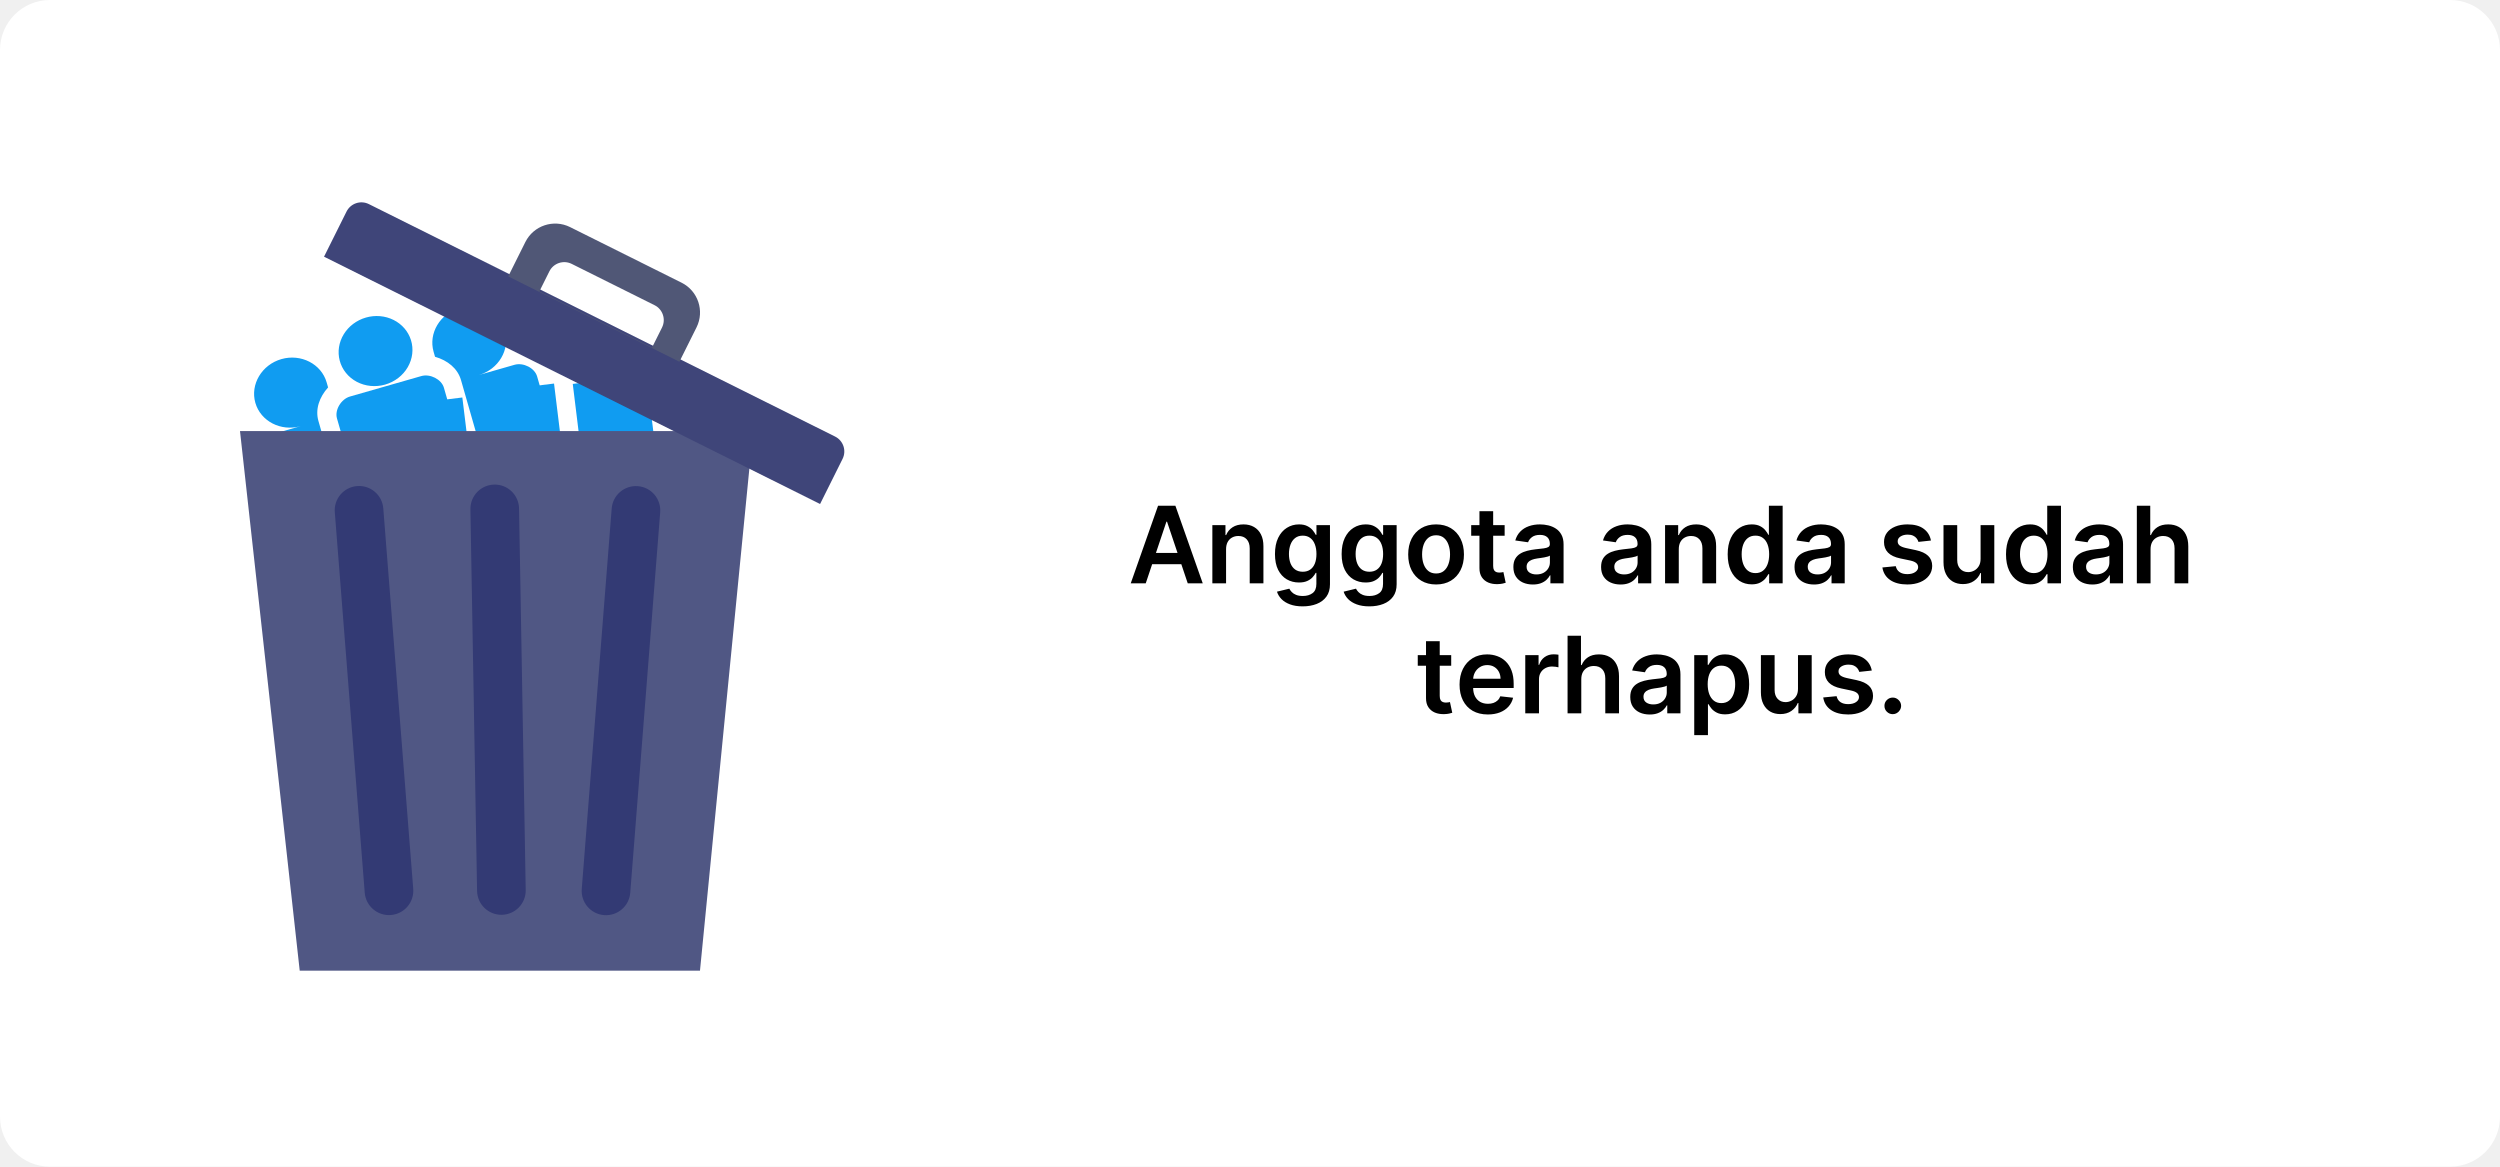
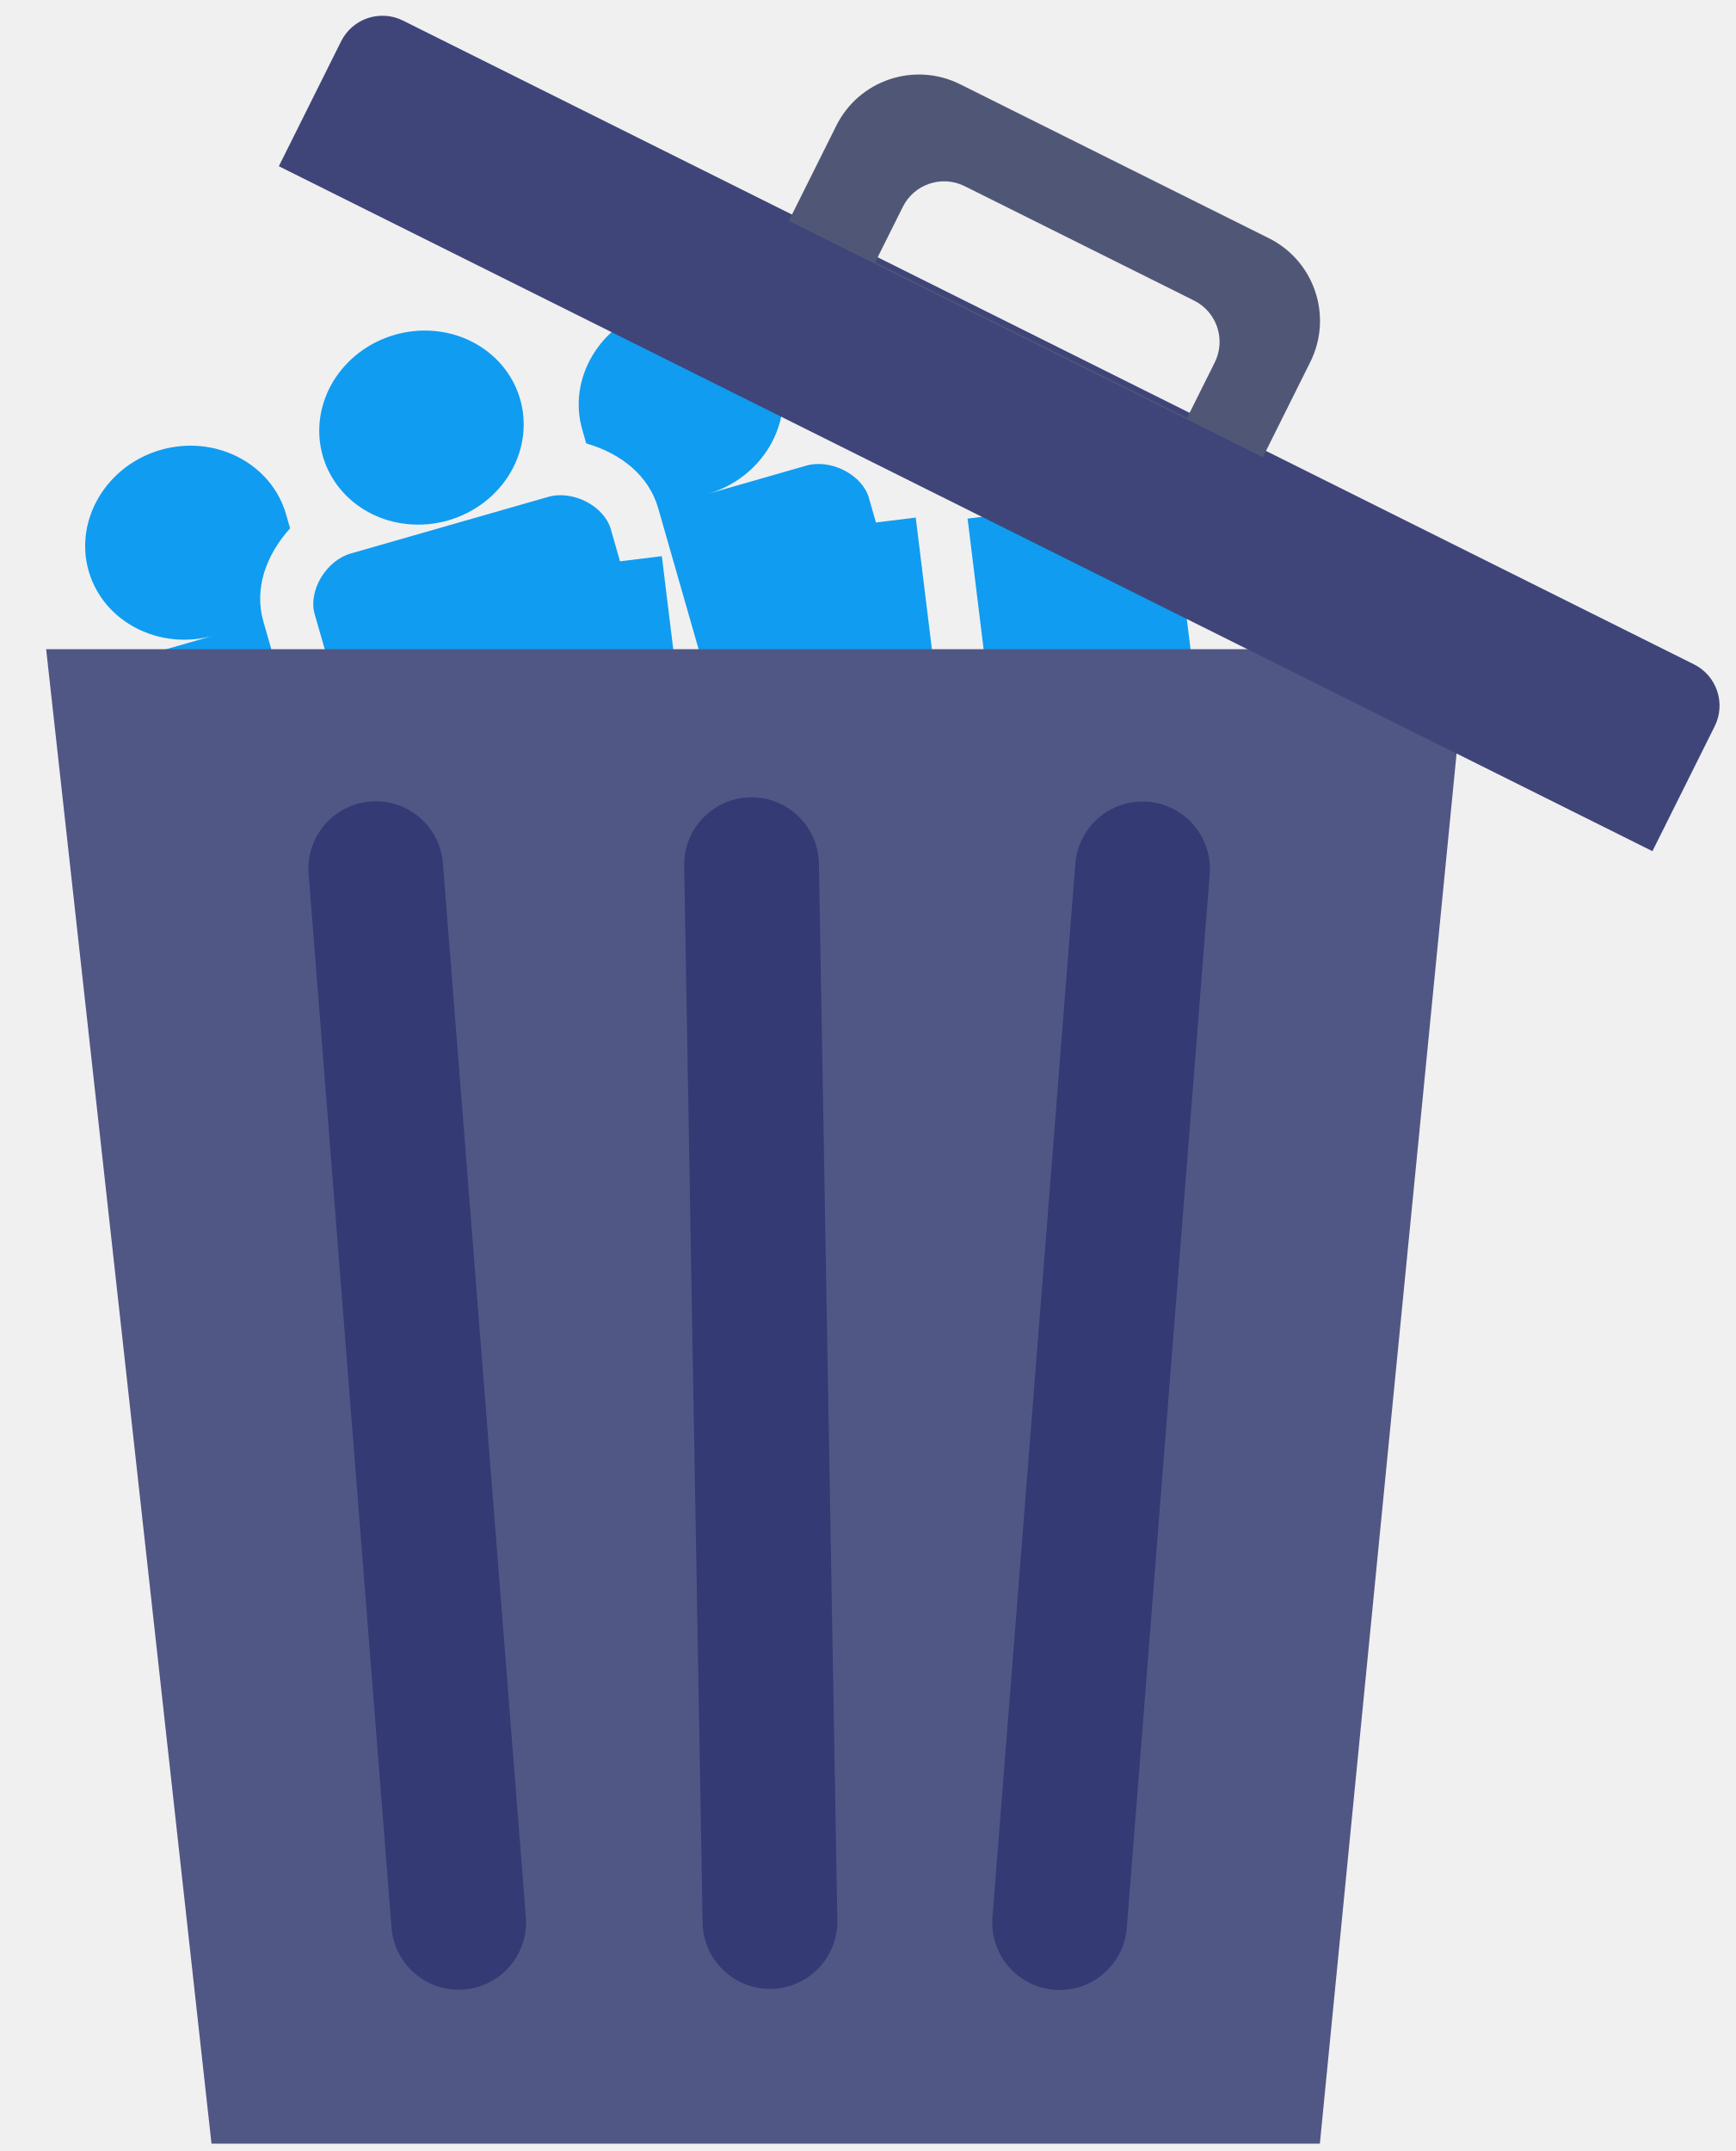
- <svg xmlns="http://www.w3.org/2000/svg" width="750" height="350" viewBox="0 0 750 350" fill="none">
-   <rect width="750" height="350" rx="15" fill="white" />
-   <path d="M343.722 175H339.222L347.415 151.727H352.619L360.824 175H356.324L350.108 156.5H349.926L343.722 175ZM343.869 165.875H356.142V169.261H343.869V165.875ZM367.821 164.773V175H363.707V157.545H367.639V160.511H367.844C368.245 159.534 368.885 158.758 369.764 158.182C370.651 157.606 371.745 157.318 373.048 157.318C374.253 157.318 375.302 157.576 376.196 158.091C377.098 158.606 377.795 159.352 378.287 160.33C378.787 161.307 379.033 162.492 379.026 163.886V175H374.912V164.523C374.912 163.356 374.609 162.443 374.003 161.784C373.404 161.125 372.575 160.795 371.514 160.795C370.795 160.795 370.154 160.955 369.594 161.273C369.041 161.583 368.605 162.034 368.287 162.625C367.976 163.216 367.821 163.932 367.821 164.773ZM390.798 181.909C389.321 181.909 388.052 181.708 386.991 181.307C385.931 180.913 385.079 180.383 384.435 179.716C383.791 179.049 383.344 178.311 383.094 177.5L386.798 176.602C386.965 176.943 387.207 177.28 387.526 177.614C387.844 177.955 388.272 178.235 388.81 178.455C389.355 178.682 390.041 178.795 390.866 178.795C392.033 178.795 392.999 178.511 393.764 177.943C394.529 177.383 394.912 176.458 394.912 175.17V171.864H394.707C394.495 172.288 394.185 172.723 393.776 173.17C393.374 173.617 392.84 173.992 392.173 174.295C391.514 174.598 390.685 174.75 389.685 174.75C388.344 174.75 387.128 174.436 386.037 173.807C384.954 173.17 384.09 172.223 383.446 170.966C382.81 169.701 382.491 168.117 382.491 166.216C382.491 164.299 382.81 162.682 383.446 161.364C384.09 160.038 384.957 159.034 386.048 158.352C387.139 157.663 388.355 157.318 389.696 157.318C390.719 157.318 391.56 157.492 392.219 157.841C392.885 158.182 393.416 158.595 393.81 159.08C394.204 159.557 394.503 160.008 394.707 160.432H394.935V157.545H398.991V175.284C398.991 176.777 398.635 178.011 397.923 178.989C397.211 179.966 396.238 180.697 395.003 181.182C393.768 181.667 392.366 181.909 390.798 181.909ZM390.832 171.523C391.704 171.523 392.446 171.311 393.06 170.886C393.673 170.462 394.139 169.852 394.457 169.057C394.776 168.261 394.935 167.307 394.935 166.193C394.935 165.095 394.776 164.133 394.457 163.307C394.147 162.481 393.685 161.841 393.071 161.386C392.465 160.924 391.719 160.693 390.832 160.693C389.916 160.693 389.151 160.932 388.537 161.409C387.923 161.886 387.461 162.542 387.151 163.375C386.84 164.201 386.685 165.14 386.685 166.193C386.685 167.261 386.84 168.197 387.151 169C387.469 169.795 387.935 170.417 388.548 170.864C389.17 171.303 389.931 171.523 390.832 171.523ZM410.798 181.909C409.321 181.909 408.052 181.708 406.991 181.307C405.931 180.913 405.079 180.383 404.435 179.716C403.791 179.049 403.344 178.311 403.094 177.5L406.798 176.602C406.965 176.943 407.207 177.28 407.526 177.614C407.844 177.955 408.272 178.235 408.81 178.455C409.355 178.682 410.041 178.795 410.866 178.795C412.033 178.795 412.999 178.511 413.764 177.943C414.529 177.383 414.912 176.458 414.912 175.17V171.864H414.707C414.495 172.288 414.185 172.723 413.776 173.17C413.374 173.617 412.84 173.992 412.173 174.295C411.514 174.598 410.685 174.75 409.685 174.75C408.344 174.75 407.128 174.436 406.037 173.807C404.954 173.17 404.09 172.223 403.446 170.966C402.81 169.701 402.491 168.117 402.491 166.216C402.491 164.299 402.81 162.682 403.446 161.364C404.09 160.038 404.957 159.034 406.048 158.352C407.139 157.663 408.355 157.318 409.696 157.318C410.719 157.318 411.56 157.492 412.219 157.841C412.885 158.182 413.416 158.595 413.81 159.08C414.204 159.557 414.503 160.008 414.707 160.432H414.935V157.545H418.991V175.284C418.991 176.777 418.635 178.011 417.923 178.989C417.211 179.966 416.238 180.697 415.003 181.182C413.768 181.667 412.366 181.909 410.798 181.909ZM410.832 171.523C411.704 171.523 412.446 171.311 413.06 170.886C413.673 170.462 414.139 169.852 414.457 169.057C414.776 168.261 414.935 167.307 414.935 166.193C414.935 165.095 414.776 164.133 414.457 163.307C414.147 162.481 413.685 161.841 413.071 161.386C412.465 160.924 411.719 160.693 410.832 160.693C409.916 160.693 409.151 160.932 408.537 161.409C407.923 161.886 407.461 162.542 407.151 163.375C406.84 164.201 406.685 165.14 406.685 166.193C406.685 167.261 406.84 168.197 407.151 169C407.469 169.795 407.935 170.417 408.548 170.864C409.17 171.303 409.931 171.523 410.832 171.523ZM430.821 175.341C429.116 175.341 427.639 174.966 426.389 174.216C425.139 173.466 424.17 172.417 423.48 171.068C422.798 169.72 422.457 168.144 422.457 166.341C422.457 164.538 422.798 162.958 423.48 161.602C424.17 160.246 425.139 159.193 426.389 158.443C427.639 157.693 429.116 157.318 430.821 157.318C432.526 157.318 434.003 157.693 435.253 158.443C436.503 159.193 437.469 160.246 438.151 161.602C438.84 162.958 439.185 164.538 439.185 166.341C439.185 168.144 438.84 169.72 438.151 171.068C437.469 172.417 436.503 173.466 435.253 174.216C434.003 174.966 432.526 175.341 430.821 175.341ZM430.844 172.045C431.768 172.045 432.541 171.792 433.162 171.284C433.783 170.769 434.245 170.08 434.548 169.216C434.859 168.352 435.014 167.39 435.014 166.33C435.014 165.261 434.859 164.295 434.548 163.432C434.245 162.561 433.783 161.867 433.162 161.352C432.541 160.837 431.768 160.58 430.844 160.58C429.897 160.58 429.109 160.837 428.48 161.352C427.859 161.867 427.393 162.561 427.082 163.432C426.779 164.295 426.628 165.261 426.628 166.33C426.628 167.39 426.779 168.352 427.082 169.216C427.393 170.08 427.859 170.769 428.48 171.284C429.109 171.792 429.897 172.045 430.844 172.045ZM451.392 157.545V160.727H441.358V157.545H451.392ZM443.835 153.364H447.949V169.75C447.949 170.303 448.032 170.727 448.199 171.023C448.373 171.311 448.6 171.508 448.881 171.614C449.161 171.72 449.472 171.773 449.812 171.773C450.07 171.773 450.305 171.754 450.517 171.716C450.737 171.678 450.903 171.644 451.017 171.614L451.71 174.83C451.491 174.905 451.176 174.989 450.767 175.08C450.366 175.17 449.873 175.223 449.29 175.239C448.259 175.269 447.331 175.114 446.506 174.773C445.68 174.424 445.025 173.886 444.54 173.159C444.063 172.432 443.828 171.523 443.835 170.432V153.364ZM459.855 175.352C458.749 175.352 457.753 175.155 456.866 174.761C455.988 174.36 455.291 173.769 454.776 172.989C454.268 172.208 454.014 171.246 454.014 170.102C454.014 169.117 454.196 168.303 454.56 167.659C454.923 167.015 455.42 166.5 456.048 166.114C456.677 165.727 457.385 165.436 458.173 165.239C458.969 165.034 459.791 164.886 460.639 164.795C461.662 164.689 462.491 164.595 463.128 164.511C463.764 164.42 464.226 164.284 464.514 164.102C464.81 163.913 464.957 163.621 464.957 163.227V163.159C464.957 162.303 464.704 161.64 464.196 161.17C463.688 160.701 462.957 160.466 462.003 160.466C460.995 160.466 460.196 160.686 459.605 161.125C459.022 161.564 458.628 162.083 458.423 162.682L454.582 162.136C454.885 161.076 455.385 160.189 456.082 159.477C456.779 158.758 457.632 158.22 458.639 157.864C459.647 157.5 460.76 157.318 461.98 157.318C462.821 157.318 463.658 157.417 464.491 157.614C465.325 157.811 466.086 158.136 466.776 158.591C467.465 159.038 468.018 159.648 468.435 160.42C468.859 161.193 469.071 162.159 469.071 163.318V175H465.116V172.602H464.98C464.73 173.087 464.378 173.542 463.923 173.966C463.476 174.383 462.912 174.72 462.23 174.977C461.556 175.227 460.764 175.352 459.855 175.352ZM460.923 172.33C461.749 172.33 462.465 172.167 463.071 171.841C463.677 171.508 464.143 171.068 464.469 170.523C464.802 169.977 464.969 169.383 464.969 168.739V166.682C464.84 166.788 464.62 166.886 464.31 166.977C464.007 167.068 463.666 167.148 463.287 167.216C462.908 167.284 462.533 167.345 462.162 167.398C461.791 167.451 461.469 167.496 461.196 167.534C460.582 167.617 460.033 167.754 459.548 167.943C459.063 168.133 458.681 168.398 458.401 168.739C458.12 169.072 457.98 169.504 457.98 170.034C457.98 170.792 458.257 171.364 458.81 171.75C459.363 172.136 460.067 172.33 460.923 172.33ZM486.168 175.352C485.062 175.352 484.065 175.155 483.179 174.761C482.3 174.36 481.603 173.769 481.088 172.989C480.58 172.208 480.327 171.246 480.327 170.102C480.327 169.117 480.509 168.303 480.872 167.659C481.236 167.015 481.732 166.5 482.361 166.114C482.99 165.727 483.698 165.436 484.486 165.239C485.281 165.034 486.103 164.886 486.952 164.795C487.974 164.689 488.804 164.595 489.44 164.511C490.077 164.42 490.539 164.284 490.827 164.102C491.122 163.913 491.27 163.621 491.27 163.227V163.159C491.27 162.303 491.016 161.64 490.509 161.17C490.001 160.701 489.27 160.466 488.315 160.466C487.308 160.466 486.509 160.686 485.918 161.125C485.334 161.564 484.94 162.083 484.736 162.682L480.895 162.136C481.198 161.076 481.698 160.189 482.395 159.477C483.092 158.758 483.944 158.22 484.952 157.864C485.959 157.5 487.073 157.318 488.293 157.318C489.134 157.318 489.971 157.417 490.804 157.614C491.637 157.811 492.399 158.136 493.088 158.591C493.777 159.038 494.33 159.648 494.747 160.42C495.171 161.193 495.384 162.159 495.384 163.318V175H491.429V172.602H491.293C491.043 173.087 490.69 173.542 490.236 173.966C489.789 174.383 489.224 174.72 488.543 174.977C487.868 175.227 487.077 175.352 486.168 175.352ZM487.236 172.33C488.062 172.33 488.777 172.167 489.384 171.841C489.99 171.508 490.455 171.068 490.781 170.523C491.115 169.977 491.281 169.383 491.281 168.739V166.682C491.152 166.788 490.933 166.886 490.622 166.977C490.319 167.068 489.978 167.148 489.599 167.216C489.221 167.284 488.846 167.345 488.474 167.398C488.103 167.451 487.781 167.496 487.509 167.534C486.895 167.617 486.346 167.754 485.861 167.943C485.376 168.133 484.993 168.398 484.713 168.739C484.433 169.072 484.293 169.504 484.293 170.034C484.293 170.792 484.569 171.364 485.122 171.75C485.675 172.136 486.38 172.33 487.236 172.33ZM503.634 164.773V175H499.52V157.545H503.452V160.511H503.656C504.058 159.534 504.698 158.758 505.577 158.182C506.463 157.606 507.558 157.318 508.861 157.318C510.065 157.318 511.115 157.576 512.009 158.091C512.91 158.606 513.607 159.352 514.099 160.33C514.599 161.307 514.846 162.492 514.838 163.886V175H510.724V164.523C510.724 163.356 510.421 162.443 509.815 161.784C509.217 161.125 508.387 160.795 507.327 160.795C506.607 160.795 505.967 160.955 505.406 161.273C504.853 161.583 504.418 162.034 504.099 162.625C503.789 163.216 503.634 163.932 503.634 164.773ZM525.497 175.307C524.126 175.307 522.899 174.955 521.815 174.25C520.732 173.545 519.876 172.523 519.247 171.182C518.618 169.841 518.304 168.212 518.304 166.295C518.304 164.356 518.622 162.72 519.259 161.386C519.902 160.045 520.77 159.034 521.861 158.352C522.952 157.663 524.168 157.318 525.509 157.318C526.531 157.318 527.372 157.492 528.031 157.841C528.69 158.182 529.213 158.595 529.599 159.08C529.986 159.557 530.285 160.008 530.497 160.432H530.668V151.727H534.793V175H530.747V172.25H530.497C530.285 172.674 529.978 173.125 529.577 173.602C529.175 174.072 528.645 174.473 527.986 174.807C527.327 175.14 526.497 175.307 525.497 175.307ZM526.645 171.932C527.516 171.932 528.259 171.697 528.872 171.227C529.486 170.75 529.952 170.087 530.27 169.239C530.588 168.39 530.747 167.402 530.747 166.273C530.747 165.144 530.588 164.163 530.27 163.33C529.959 162.496 529.497 161.848 528.884 161.386C528.277 160.924 527.531 160.693 526.645 160.693C525.728 160.693 524.963 160.932 524.349 161.409C523.736 161.886 523.274 162.545 522.963 163.386C522.652 164.227 522.497 165.189 522.497 166.273C522.497 167.364 522.652 168.337 522.963 169.193C523.281 170.042 523.747 170.712 524.361 171.205C524.982 171.689 525.743 171.932 526.645 171.932ZM544.199 175.352C543.093 175.352 542.097 175.155 541.21 174.761C540.331 174.36 539.634 173.769 539.119 172.989C538.612 172.208 538.358 171.246 538.358 170.102C538.358 169.117 538.54 168.303 538.903 167.659C539.267 167.015 539.763 166.5 540.392 166.114C541.021 165.727 541.729 165.436 542.517 165.239C543.313 165.034 544.134 164.886 544.983 164.795C546.006 164.689 546.835 164.595 547.472 164.511C548.108 164.42 548.57 164.284 548.858 164.102C549.153 163.913 549.301 163.621 549.301 163.227V163.159C549.301 162.303 549.047 161.64 548.54 161.17C548.032 160.701 547.301 160.466 546.347 160.466C545.339 160.466 544.54 160.686 543.949 161.125C543.366 161.564 542.972 162.083 542.767 162.682L538.926 162.136C539.229 161.076 539.729 160.189 540.426 159.477C541.123 158.758 541.975 158.22 542.983 157.864C543.991 157.5 545.104 157.318 546.324 157.318C547.165 157.318 548.002 157.417 548.835 157.614C549.669 157.811 550.43 158.136 551.119 158.591C551.809 159.038 552.362 159.648 552.778 160.42C553.203 161.193 553.415 162.159 553.415 163.318V175H549.46V172.602H549.324C549.074 173.087 548.722 173.542 548.267 173.966C547.82 174.383 547.256 174.72 546.574 174.977C545.9 175.227 545.108 175.352 544.199 175.352ZM545.267 172.33C546.093 172.33 546.809 172.167 547.415 171.841C548.021 171.508 548.487 171.068 548.812 170.523C549.146 169.977 549.312 169.383 549.312 168.739V166.682C549.184 166.788 548.964 166.886 548.653 166.977C548.35 167.068 548.009 167.148 547.631 167.216C547.252 167.284 546.877 167.345 546.506 167.398C546.134 167.451 545.813 167.496 545.54 167.534C544.926 167.617 544.377 167.754 543.892 167.943C543.407 168.133 543.025 168.398 542.744 168.739C542.464 169.072 542.324 169.504 542.324 170.034C542.324 170.792 542.6 171.364 543.153 171.75C543.706 172.136 544.411 172.33 545.267 172.33ZM579.284 162.159L575.534 162.568C575.428 162.189 575.242 161.833 574.977 161.5C574.72 161.167 574.371 160.898 573.932 160.693C573.492 160.489 572.955 160.386 572.318 160.386C571.462 160.386 570.742 160.572 570.159 160.943C569.583 161.314 569.299 161.795 569.307 162.386C569.299 162.894 569.485 163.307 569.864 163.625C570.25 163.943 570.886 164.205 571.773 164.409L574.75 165.045C576.402 165.402 577.629 165.966 578.432 166.739C579.242 167.511 579.652 168.523 579.659 169.773C579.652 170.871 579.33 171.841 578.693 172.682C578.064 173.515 577.189 174.167 576.068 174.636C574.947 175.106 573.659 175.341 572.205 175.341C570.068 175.341 568.348 174.894 567.045 174C565.742 173.098 564.966 171.845 564.716 170.239L568.727 169.852C568.909 170.64 569.295 171.235 569.886 171.636C570.477 172.038 571.246 172.239 572.193 172.239C573.17 172.239 573.955 172.038 574.545 171.636C575.144 171.235 575.443 170.739 575.443 170.148C575.443 169.648 575.25 169.235 574.864 168.909C574.485 168.583 573.894 168.333 573.091 168.159L570.114 167.534C568.439 167.186 567.201 166.598 566.398 165.773C565.595 164.939 565.197 163.886 565.205 162.614C565.197 161.538 565.489 160.606 566.08 159.818C566.678 159.023 567.508 158.409 568.568 157.977C569.636 157.538 570.867 157.318 572.261 157.318C574.307 157.318 575.917 157.754 577.091 158.625C578.273 159.496 579.004 160.674 579.284 162.159ZM594.176 167.659V157.545H598.29V175H594.301V171.898H594.119C593.725 172.875 593.078 173.674 592.176 174.295C591.282 174.917 590.18 175.227 588.869 175.227C587.725 175.227 586.714 174.973 585.835 174.466C584.964 173.951 584.282 173.205 583.79 172.227C583.297 171.242 583.051 170.053 583.051 168.659V157.545H587.165V168.023C587.165 169.129 587.468 170.008 588.074 170.659C588.68 171.311 589.475 171.636 590.46 171.636C591.066 171.636 591.653 171.489 592.222 171.193C592.79 170.898 593.256 170.458 593.619 169.875C593.991 169.284 594.176 168.545 594.176 167.659ZM608.997 175.307C607.626 175.307 606.399 174.955 605.315 174.25C604.232 173.545 603.376 172.523 602.747 171.182C602.118 169.841 601.804 168.212 601.804 166.295C601.804 164.356 602.122 162.72 602.759 161.386C603.402 160.045 604.27 159.034 605.361 158.352C606.452 157.663 607.668 157.318 609.009 157.318C610.031 157.318 610.872 157.492 611.531 157.841C612.19 158.182 612.713 158.595 613.099 159.08C613.486 159.557 613.785 160.008 613.997 160.432H614.168V151.727H618.293V175H614.247V172.25H613.997C613.785 172.674 613.478 173.125 613.077 173.602C612.675 174.072 612.145 174.473 611.486 174.807C610.827 175.14 609.997 175.307 608.997 175.307ZM610.145 171.932C611.016 171.932 611.759 171.697 612.372 171.227C612.986 170.75 613.452 170.087 613.77 169.239C614.088 168.39 614.247 167.402 614.247 166.273C614.247 165.144 614.088 164.163 613.77 163.33C613.459 162.496 612.997 161.848 612.384 161.386C611.777 160.924 611.031 160.693 610.145 160.693C609.228 160.693 608.463 160.932 607.849 161.409C607.236 161.886 606.774 162.545 606.463 163.386C606.152 164.227 605.997 165.189 605.997 166.273C605.997 167.364 606.152 168.337 606.463 169.193C606.781 170.042 607.247 170.712 607.861 171.205C608.482 171.689 609.243 171.932 610.145 171.932ZM627.699 175.352C626.593 175.352 625.597 175.155 624.71 174.761C623.831 174.36 623.134 173.769 622.619 172.989C622.112 172.208 621.858 171.246 621.858 170.102C621.858 169.117 622.04 168.303 622.403 167.659C622.767 167.015 623.263 166.5 623.892 166.114C624.521 165.727 625.229 165.436 626.017 165.239C626.813 165.034 627.634 164.886 628.483 164.795C629.506 164.689 630.335 164.595 630.972 164.511C631.608 164.42 632.07 164.284 632.358 164.102C632.653 163.913 632.801 163.621 632.801 163.227V163.159C632.801 162.303 632.547 161.64 632.04 161.17C631.532 160.701 630.801 160.466 629.847 160.466C628.839 160.466 628.04 160.686 627.449 161.125C626.866 161.564 626.472 162.083 626.267 162.682L622.426 162.136C622.729 161.076 623.229 160.189 623.926 159.477C624.623 158.758 625.475 158.22 626.483 157.864C627.491 157.5 628.604 157.318 629.824 157.318C630.665 157.318 631.502 157.417 632.335 157.614C633.169 157.811 633.93 158.136 634.619 158.591C635.309 159.038 635.862 159.648 636.278 160.42C636.703 161.193 636.915 162.159 636.915 163.318V175H632.96V172.602H632.824C632.574 173.087 632.222 173.542 631.767 173.966C631.32 174.383 630.756 174.72 630.074 174.977C629.4 175.227 628.608 175.352 627.699 175.352ZM628.767 172.33C629.593 172.33 630.309 172.167 630.915 171.841C631.521 171.508 631.987 171.068 632.312 170.523C632.646 169.977 632.812 169.383 632.812 168.739V166.682C632.684 166.788 632.464 166.886 632.153 166.977C631.85 167.068 631.509 167.148 631.131 167.216C630.752 167.284 630.377 167.345 630.006 167.398C629.634 167.451 629.313 167.496 629.04 167.534C628.426 167.617 627.877 167.754 627.392 167.943C626.907 168.133 626.525 168.398 626.244 168.739C625.964 169.072 625.824 169.504 625.824 170.034C625.824 170.792 626.1 171.364 626.653 171.75C627.206 172.136 627.911 172.33 628.767 172.33ZM645.165 164.773V175H641.051V151.727H645.074V160.511H645.278C645.688 159.527 646.32 158.75 647.176 158.182C648.04 157.606 649.138 157.318 650.472 157.318C651.684 157.318 652.741 157.572 653.642 158.08C654.544 158.587 655.241 159.33 655.733 160.307C656.233 161.284 656.483 162.477 656.483 163.886V175H652.369V164.523C652.369 163.348 652.066 162.436 651.46 161.784C650.862 161.125 650.021 160.795 648.938 160.795C648.21 160.795 647.559 160.955 646.983 161.273C646.415 161.583 645.968 162.034 645.642 162.625C645.324 163.216 645.165 163.932 645.165 164.773ZM435.361 196.545V199.727H425.327V196.545H435.361ZM427.804 192.364H431.918V208.75C431.918 209.303 432.001 209.727 432.168 210.023C432.342 210.311 432.569 210.508 432.849 210.614C433.13 210.72 433.44 210.773 433.781 210.773C434.039 210.773 434.274 210.754 434.486 210.716C434.705 210.678 434.872 210.644 434.986 210.614L435.679 213.83C435.459 213.905 435.145 213.989 434.736 214.08C434.334 214.17 433.842 214.223 433.259 214.239C432.228 214.269 431.3 214.114 430.474 213.773C429.649 213.424 428.993 212.886 428.509 212.159C428.031 211.432 427.796 210.523 427.804 209.432V192.364ZM446.341 214.341C444.591 214.341 443.08 213.977 441.807 213.25C440.542 212.515 439.568 211.477 438.886 210.136C438.205 208.788 437.864 207.201 437.864 205.375C437.864 203.58 438.205 202.004 438.886 200.648C439.576 199.284 440.538 198.223 441.773 197.466C443.008 196.701 444.458 196.318 446.125 196.318C447.201 196.318 448.216 196.492 449.17 196.841C450.133 197.182 450.981 197.712 451.716 198.432C452.458 199.152 453.042 200.068 453.466 201.182C453.89 202.288 454.102 203.606 454.102 205.136V206.398H439.795V203.625H450.159C450.152 202.837 449.981 202.136 449.648 201.523C449.314 200.902 448.848 200.413 448.25 200.057C447.659 199.701 446.97 199.523 446.182 199.523C445.341 199.523 444.602 199.727 443.966 200.136C443.33 200.538 442.833 201.068 442.477 201.727C442.129 202.379 441.951 203.095 441.943 203.875V206.295C441.943 207.311 442.129 208.182 442.5 208.909C442.871 209.629 443.39 210.182 444.057 210.568C444.723 210.947 445.504 211.136 446.398 211.136C446.996 211.136 447.538 211.053 448.023 210.886C448.508 210.712 448.928 210.458 449.284 210.125C449.64 209.792 449.909 209.379 450.091 208.886L453.932 209.318C453.689 210.333 453.227 211.22 452.545 211.977C451.871 212.727 451.008 213.311 449.955 213.727C448.902 214.136 447.697 214.341 446.341 214.341ZM457.582 214V196.545H461.571V199.455H461.753C462.071 198.447 462.616 197.67 463.389 197.125C464.17 196.572 465.06 196.295 466.06 196.295C466.287 196.295 466.541 196.307 466.821 196.33C467.109 196.345 467.348 196.371 467.537 196.409V200.193C467.363 200.133 467.086 200.08 466.707 200.034C466.336 199.981 465.976 199.955 465.628 199.955C464.878 199.955 464.204 200.117 463.605 200.443C463.014 200.761 462.548 201.205 462.207 201.773C461.866 202.341 461.696 202.996 461.696 203.739V214H457.582ZM474.384 203.773V214H470.27V190.727H474.293V199.511H474.497C474.906 198.527 475.539 197.75 476.395 197.182C477.259 196.606 478.357 196.318 479.69 196.318C480.902 196.318 481.959 196.572 482.861 197.08C483.762 197.587 484.459 198.33 484.952 199.307C485.452 200.284 485.702 201.477 485.702 202.886V214H481.588V203.523C481.588 202.348 481.285 201.436 480.679 200.784C480.08 200.125 479.24 199.795 478.156 199.795C477.429 199.795 476.777 199.955 476.202 200.273C475.634 200.583 475.187 201.034 474.861 201.625C474.543 202.216 474.384 202.932 474.384 203.773ZM494.918 214.352C493.812 214.352 492.815 214.155 491.929 213.761C491.05 213.36 490.353 212.769 489.838 211.989C489.33 211.208 489.077 210.246 489.077 209.102C489.077 208.117 489.259 207.303 489.622 206.659C489.986 206.015 490.482 205.5 491.111 205.114C491.74 204.727 492.448 204.436 493.236 204.239C494.031 204.034 494.853 203.886 495.702 203.795C496.724 203.689 497.554 203.595 498.19 203.511C498.827 203.42 499.289 203.284 499.577 203.102C499.872 202.913 500.02 202.621 500.02 202.227V202.159C500.02 201.303 499.766 200.64 499.259 200.17C498.751 199.701 498.02 199.466 497.065 199.466C496.058 199.466 495.259 199.686 494.668 200.125C494.084 200.564 493.69 201.083 493.486 201.682L489.645 201.136C489.948 200.076 490.448 199.189 491.145 198.477C491.842 197.758 492.694 197.22 493.702 196.864C494.709 196.5 495.823 196.318 497.043 196.318C497.884 196.318 498.721 196.417 499.554 196.614C500.387 196.811 501.149 197.136 501.838 197.591C502.527 198.038 503.08 198.648 503.497 199.42C503.921 200.193 504.134 201.159 504.134 202.318V214H500.179V211.602H500.043C499.793 212.087 499.44 212.542 498.986 212.966C498.539 213.383 497.974 213.72 497.293 213.977C496.618 214.227 495.827 214.352 494.918 214.352ZM495.986 211.33C496.812 211.33 497.527 211.167 498.134 210.841C498.74 210.508 499.205 210.068 499.531 209.523C499.865 208.977 500.031 208.383 500.031 207.739V205.682C499.902 205.788 499.683 205.886 499.372 205.977C499.069 206.068 498.728 206.148 498.349 206.216C497.971 206.284 497.596 206.345 497.224 206.398C496.853 206.451 496.531 206.496 496.259 206.534C495.645 206.617 495.096 206.754 494.611 206.943C494.126 207.133 493.743 207.398 493.463 207.739C493.183 208.072 493.043 208.504 493.043 209.034C493.043 209.792 493.319 210.364 493.872 210.75C494.425 211.136 495.13 211.33 495.986 211.33ZM508.27 220.545V196.545H512.315V199.432H512.554C512.766 199.008 513.065 198.557 513.452 198.08C513.838 197.595 514.361 197.182 515.02 196.841C515.679 196.492 516.52 196.318 517.543 196.318C518.891 196.318 520.107 196.663 521.19 197.352C522.281 198.034 523.145 199.045 523.781 200.386C524.425 201.72 524.747 203.356 524.747 205.295C524.747 207.212 524.433 208.841 523.804 210.182C523.175 211.523 522.319 212.545 521.236 213.25C520.152 213.955 518.925 214.307 517.554 214.307C516.554 214.307 515.724 214.14 515.065 213.807C514.406 213.473 513.876 213.072 513.474 212.602C513.08 212.125 512.774 211.674 512.554 211.25H512.384V220.545H508.27ZM512.304 205.273C512.304 206.402 512.463 207.39 512.781 208.239C513.107 209.087 513.573 209.75 514.179 210.227C514.793 210.697 515.535 210.932 516.406 210.932C517.315 210.932 518.077 210.689 518.69 210.205C519.304 209.712 519.766 209.042 520.077 208.193C520.395 207.337 520.554 206.364 520.554 205.273C520.554 204.189 520.399 203.227 520.088 202.386C519.777 201.545 519.315 200.886 518.702 200.409C518.088 199.932 517.323 199.693 516.406 199.693C515.527 199.693 514.781 199.924 514.168 200.386C513.554 200.848 513.088 201.496 512.77 202.33C512.459 203.163 512.304 204.144 512.304 205.273ZM539.395 206.659V196.545H543.509V214H539.52V210.898H539.338C538.944 211.875 538.296 212.674 537.395 213.295C536.501 213.917 535.399 214.227 534.088 214.227C532.944 214.227 531.933 213.973 531.054 213.466C530.183 212.951 529.501 212.205 529.009 211.227C528.516 210.242 528.27 209.053 528.27 207.659V196.545H532.384V207.023C532.384 208.129 532.687 209.008 533.293 209.659C533.899 210.311 534.694 210.636 535.679 210.636C536.285 210.636 536.872 210.489 537.44 210.193C538.009 209.898 538.474 209.458 538.838 208.875C539.209 208.284 539.395 207.545 539.395 206.659ZM561.534 201.159L557.784 201.568C557.678 201.189 557.492 200.833 557.227 200.5C556.97 200.167 556.621 199.898 556.182 199.693C555.742 199.489 555.205 199.386 554.568 199.386C553.712 199.386 552.992 199.572 552.409 199.943C551.833 200.314 551.549 200.795 551.557 201.386C551.549 201.894 551.735 202.307 552.114 202.625C552.5 202.943 553.136 203.205 554.023 203.409L557 204.045C558.652 204.402 559.879 204.966 560.682 205.739C561.492 206.511 561.902 207.523 561.909 208.773C561.902 209.871 561.58 210.841 560.943 211.682C560.314 212.515 559.439 213.167 558.318 213.636C557.197 214.106 555.909 214.341 554.455 214.341C552.318 214.341 550.598 213.894 549.295 213C547.992 212.098 547.216 210.845 546.966 209.239L550.977 208.852C551.159 209.64 551.545 210.235 552.136 210.636C552.727 211.038 553.496 211.239 554.443 211.239C555.42 211.239 556.205 211.038 556.795 210.636C557.394 210.235 557.693 209.739 557.693 209.148C557.693 208.648 557.5 208.235 557.114 207.909C556.735 207.583 556.144 207.333 555.341 207.159L552.364 206.534C550.689 206.186 549.451 205.598 548.648 204.773C547.845 203.939 547.447 202.886 547.455 201.614C547.447 200.538 547.739 199.606 548.33 198.818C548.928 198.023 549.758 197.409 550.818 196.977C551.886 196.538 553.117 196.318 554.511 196.318C556.557 196.318 558.167 196.754 559.341 197.625C560.523 198.496 561.254 199.674 561.534 201.159ZM567.835 214.25C567.146 214.25 566.555 214.008 566.062 213.523C565.57 213.038 565.328 212.447 565.335 211.75C565.328 211.068 565.57 210.485 566.062 210C566.555 209.515 567.146 209.273 567.835 209.273C568.502 209.273 569.081 209.515 569.574 210C570.074 210.485 570.328 211.068 570.335 211.75C570.328 212.212 570.206 212.633 569.972 213.011C569.744 213.39 569.441 213.693 569.062 213.92C568.691 214.14 568.282 214.25 567.835 214.25Z" fill="black" />
-   <path d="M116.734 180.07L109.094 153.427C105.453 152.839 102.305 149.933 101.296 146.414L95.53 126.306C94.521 122.787 95.795 119.158 98.427 116.227L97.994 114.719C96.409 109.189 90.299 106.045 84.417 107.731C78.536 109.418 75.021 115.322 76.606 120.852C78.192 126.382 84.302 129.526 90.183 127.839L79.489 130.906C76.816 131.673 74.863 134.953 75.584 137.466L81.35 157.574C82.07 160.088 85.465 161.835 88.138 161.068L95.346 186.203L116.734 180.07ZM154.347 109.441L143.653 112.507C149.535 110.821 153.05 104.916 151.465 99.387C149.879 93.857 143.769 90.712 137.888 92.399C132.006 94.085 128.491 99.99 130.076 105.519L130.509 107.028C134.294 108.118 137.297 110.521 138.306 114.04L144.072 134.148C145.081 137.667 143.952 141.8 141.176 144.228L148.816 170.871L170.204 164.738L162.996 139.603C165.67 138.836 167.623 135.556 166.902 133.043L161.136 112.934C160.415 110.421 157.021 108.674 154.347 109.441ZM123.288 102.026C123.704 103.355 123.833 104.759 123.668 106.155C123.502 107.551 123.046 108.91 122.325 110.153C121.604 111.397 120.633 112.499 119.469 113.395C118.305 114.291 116.972 114.963 115.547 115.372C114.123 115.781 112.636 115.918 111.174 115.775C109.712 115.633 108.305 115.213 107.034 114.542C105.763 113.87 104.655 112.96 103.775 111.864C102.894 110.769 102.259 109.51 101.907 108.162C101.215 105.517 101.652 102.687 103.122 100.277C104.593 97.866 106.982 96.067 109.776 95.265C112.571 94.463 115.55 94.722 118.075 95.985C120.6 97.249 122.472 99.417 123.288 102.026Z" fill="#109CF1" />
-   <path d="M126.384 112.824L104.996 118.957C102.322 119.724 100.37 123.005 101.091 125.519L106.859 145.634C107.58 148.148 110.974 149.896 113.648 149.129L122.3 179.302L143.688 173.169L135.036 142.997C137.709 142.23 139.662 138.949 138.941 136.435L133.173 116.32C132.452 113.805 129.058 112.057 126.384 112.824Z" fill="#109CF1" />
-   <path d="M171.828 115.177L175.206 142.688C178.71 143.838 181.365 147.201 181.811 150.834L184.36 171.597C184.806 175.23 182.98 178.616 179.922 181.099L180.114 182.656C180.815 188.365 186.357 192.427 192.43 191.681C198.504 190.936 202.899 185.654 202.198 179.944C201.497 174.234 195.954 170.173 189.881 170.919L200.923 169.563C203.684 169.224 206.126 166.29 205.807 163.694L203.258 142.932C202.939 140.336 199.86 138.08 197.099 138.419L193.913 112.466L171.828 115.177ZM123.629 179.053L134.671 177.698C128.598 178.443 124.202 183.725 124.903 189.435C125.604 195.144 131.147 199.206 137.22 198.46C143.293 197.715 147.689 192.433 146.987 186.723L146.796 185.166C143.229 183.496 140.638 180.653 140.192 177.02L137.642 156.257C137.196 152.624 138.959 148.719 142.08 146.755L138.702 119.245L116.618 121.956L119.805 147.91C117.044 148.249 114.602 151.183 114.921 153.778L117.47 174.541C117.789 177.136 120.868 179.392 123.629 179.053ZM153.146 191.236C152.943 189.858 153.035 188.451 153.417 187.098C153.798 185.745 154.462 184.474 155.369 183.359C156.275 182.244 157.407 181.307 158.696 180.604C159.986 179.901 161.408 179.446 162.879 179.265C164.35 179.084 165.84 179.181 167.261 179.551C168.683 179.92 170.008 180.555 171.158 181.417C172.308 182.279 173.26 183.351 173.958 184.571C174.656 185.791 175.087 187.133 175.224 188.52C175.493 191.24 174.619 193.967 172.79 196.118C170.96 198.269 168.319 199.672 165.434 200.027C162.548 200.382 159.646 199.661 157.35 198.018C155.053 196.375 153.544 193.94 153.146 191.236Z" fill="#109CF1" />
-   <path d="M151.777 180.087L173.861 177.375C176.622 177.036 179.064 174.101 178.745 171.505L176.195 150.735C175.876 148.139 172.797 145.882 170.036 146.221L166.211 115.066L144.127 117.778L147.952 148.932C145.191 149.271 142.75 152.206 143.068 154.803L145.619 175.572C145.937 178.168 149.017 180.426 151.777 180.087Z" fill="#109CF1" />
-   <path d="M72 129.324H225.916L209.994 291.202H89.913L72 129.324Z" fill="#505784" />
-   <rect x="184.08" y="145.275" width="14.595" height="129.085" rx="7.298" transform="rotate(4.5 184.08 145.275)" fill="#333A74" />
-   <rect x="140.997" y="145.5" width="14.595" height="129.085" rx="7.298" transform="rotate(-1 140.997 145.5)" fill="#333A74" />
-   <rect x="99.864" y="146.391" width="14.595" height="129.085" rx="7.298" transform="rotate(-4.5 99.8643 146.391)" fill="#333A74" />
-   <path d="M103.957 63.475C105.189 61.003 108.191 59.999 110.662 61.231L250.525 130.964C252.997 132.196 254.001 135.199 252.769 137.67L246.023 151.201L97.21 77.006L103.957 63.475Z" fill="#3F4579" />
-   <path fill-rule="evenodd" clip-rule="evenodd" d="M171.016 68.125C166.073 65.661 160.069 67.67 157.605 72.612L152.466 82.919L203.818 108.522L208.956 98.216C211.421 93.273 209.412 87.269 204.469 84.804L171.016 68.125ZM171.514 79.167C169.043 77.934 166.041 78.939 164.809 81.41L161.81 87.425L195.605 104.275L198.604 98.26C199.836 95.789 198.831 92.786 196.36 91.554L171.514 79.167Z" fill="#505776" />
+ <svg xmlns="http://www.w3.org/2000/svg" width="188" height="233" viewBox="0 0 188 233" fill="none">
+   <path d="M49.734 121.07L42.094 94.427C38.453 93.839 35.305 90.933 34.296 87.414L28.53 67.306C27.521 63.787 28.795 60.158 31.427 57.227L30.994 55.719C29.409 50.189 23.299 47.045 17.417 48.731C11.536 50.418 8.021 56.322 9.606 61.852C11.192 67.382 17.302 70.526 23.183 68.839L12.489 71.906C9.816 72.672 7.863 75.953 8.584 78.466L14.35 98.574C15.07 101.088 18.465 102.835 21.138 102.068L28.346 127.203L49.734 121.07ZM87.347 50.441L76.653 53.507C82.535 51.821 86.05 45.916 84.465 40.387C82.879 34.857 76.769 31.712 70.888 33.399C65.006 35.086 61.491 40.99 63.077 46.52L63.509 48.028C67.294 49.118 70.297 51.521 71.306 55.04L77.072 75.148C78.081 78.667 76.952 82.8 74.176 85.228L81.816 111.871L103.204 105.738L95.996 80.603C98.67 79.836 100.623 76.556 99.902 74.043L94.136 53.934C93.415 51.421 90.021 49.674 87.347 50.441ZM56.288 43.026C56.704 44.355 56.833 45.759 56.668 47.155C56.502 48.551 56.046 49.91 55.325 51.153C54.604 52.397 53.633 53.499 52.469 54.395C51.305 55.291 49.972 55.963 48.547 56.372C47.123 56.781 45.636 56.918 44.174 56.775C42.712 56.633 41.305 56.213 40.034 55.542C38.763 54.87 37.655 53.96 36.775 52.864C35.894 51.769 35.259 50.51 34.907 49.162C34.215 46.517 34.652 43.687 36.122 41.277C37.593 38.866 39.982 37.067 42.776 36.265C45.571 35.463 48.55 35.722 51.075 36.985C53.6 38.249 55.471 40.417 56.288 43.026Z" fill="#109CF1" />
+   <path d="M59.384 53.824L37.996 59.957C35.322 60.724 33.37 64.005 34.091 66.519L39.859 86.634C40.58 89.148 43.974 90.896 46.648 90.129L55.3 120.302L76.688 114.169L68.036 83.996C70.709 83.23 72.662 79.949 71.941 77.435L66.173 57.32C65.452 54.805 62.057 53.057 59.384 53.824Z" fill="#109CF1" />
+   <path d="M104.828 56.177L108.206 83.688C111.71 84.838 114.365 88.201 114.811 91.834L117.36 112.597C117.806 116.23 115.98 119.616 112.922 122.099L113.114 123.656C113.815 129.365 119.357 133.427 125.43 132.681C131.504 131.936 135.899 126.654 135.198 120.944C134.497 115.234 128.954 111.173 122.881 111.919L133.923 110.563C136.684 110.224 139.126 107.29 138.807 104.694L136.258 83.932C135.939 81.337 132.86 79.08 130.099 79.419L126.913 53.466L104.828 56.177ZM56.629 120.053L67.671 118.698C61.598 119.443 57.202 124.725 57.903 130.435C58.604 136.144 64.147 140.206 70.22 139.46C76.293 138.715 80.689 133.433 79.987 127.723L79.796 126.166C76.229 124.496 73.638 121.653 73.192 118.02L70.642 97.257C70.196 93.624 71.959 89.719 75.08 87.755L71.702 60.245L49.618 62.956L52.805 88.91C50.044 89.249 47.602 92.183 47.921 94.778L50.47 115.541C50.789 118.136 53.868 120.392 56.629 120.053ZM86.146 132.236C85.943 130.858 86.035 129.451 86.417 128.098C86.798 126.745 87.462 125.474 88.369 124.359C89.275 123.244 90.407 122.307 91.696 121.604C92.986 120.901 94.408 120.446 95.879 120.265C97.35 120.084 98.84 120.181 100.261 120.551C101.683 120.92 103.008 121.555 104.158 122.417C105.308 123.279 106.26 124.351 106.958 125.571C107.656 126.791 108.087 128.133 108.224 129.52C108.493 132.24 107.619 134.967 105.79 137.118C103.96 139.269 101.319 140.672 98.434 141.027C95.548 141.382 92.646 140.661 90.35 139.018C88.053 137.375 86.544 134.94 86.146 132.236Z" fill="#109CF1" />
+   <path d="M84.777 121.087L106.861 118.375C109.622 118.036 112.064 115.101 111.745 112.505L109.195 91.735C108.876 89.139 105.797 86.882 103.036 87.221L99.211 56.066L77.127 58.778L80.952 89.932C78.191 90.271 75.75 93.206 76.068 95.803L78.618 116.572C78.937 119.168 82.017 121.426 84.777 121.087Z" fill="#109CF1" />
+   <path d="M5 70.324H158.916L142.994 232.202H22.913L5 70.324Z" fill="#505784" />
+   <rect x="117.08" y="86.275" width="14.595" height="129.085" rx="7.298" transform="rotate(4.5 117.08 86.2754)" fill="#333A74" />
+   <rect x="73.997" y="86.5" width="14.595" height="129.085" rx="7.298" transform="rotate(-1 73.9971 86.5)" fill="#333A74" />
+   <rect x="32.864" y="87.391" width="14.595" height="129.085" rx="7.298" transform="rotate(-4.5 32.8643 87.3906)" fill="#333A74" />
+   <path d="M36.956 4.475C38.189 2.003 41.191 0.999 43.662 2.231L183.525 71.964C185.997 73.196 187.001 76.199 185.769 78.67L179.023 92.201L30.21 18.006L36.956 4.475Z" fill="#3F4579" />
+   <path fill-rule="evenodd" clip-rule="evenodd" d="M104.016 9.125C99.073 6.661 93.069 8.67 90.605 13.613L85.466 23.919L136.818 49.522L141.956 39.216C144.421 34.273 142.412 28.269 137.469 25.804L104.016 9.125ZM104.514 20.167C102.043 18.934 99.041 19.939 97.809 22.41L94.81 28.425L128.605 45.275L131.604 39.26C132.836 36.789 131.831 33.786 129.36 32.554L104.514 20.167Z" fill="#505776" />
</svg>
